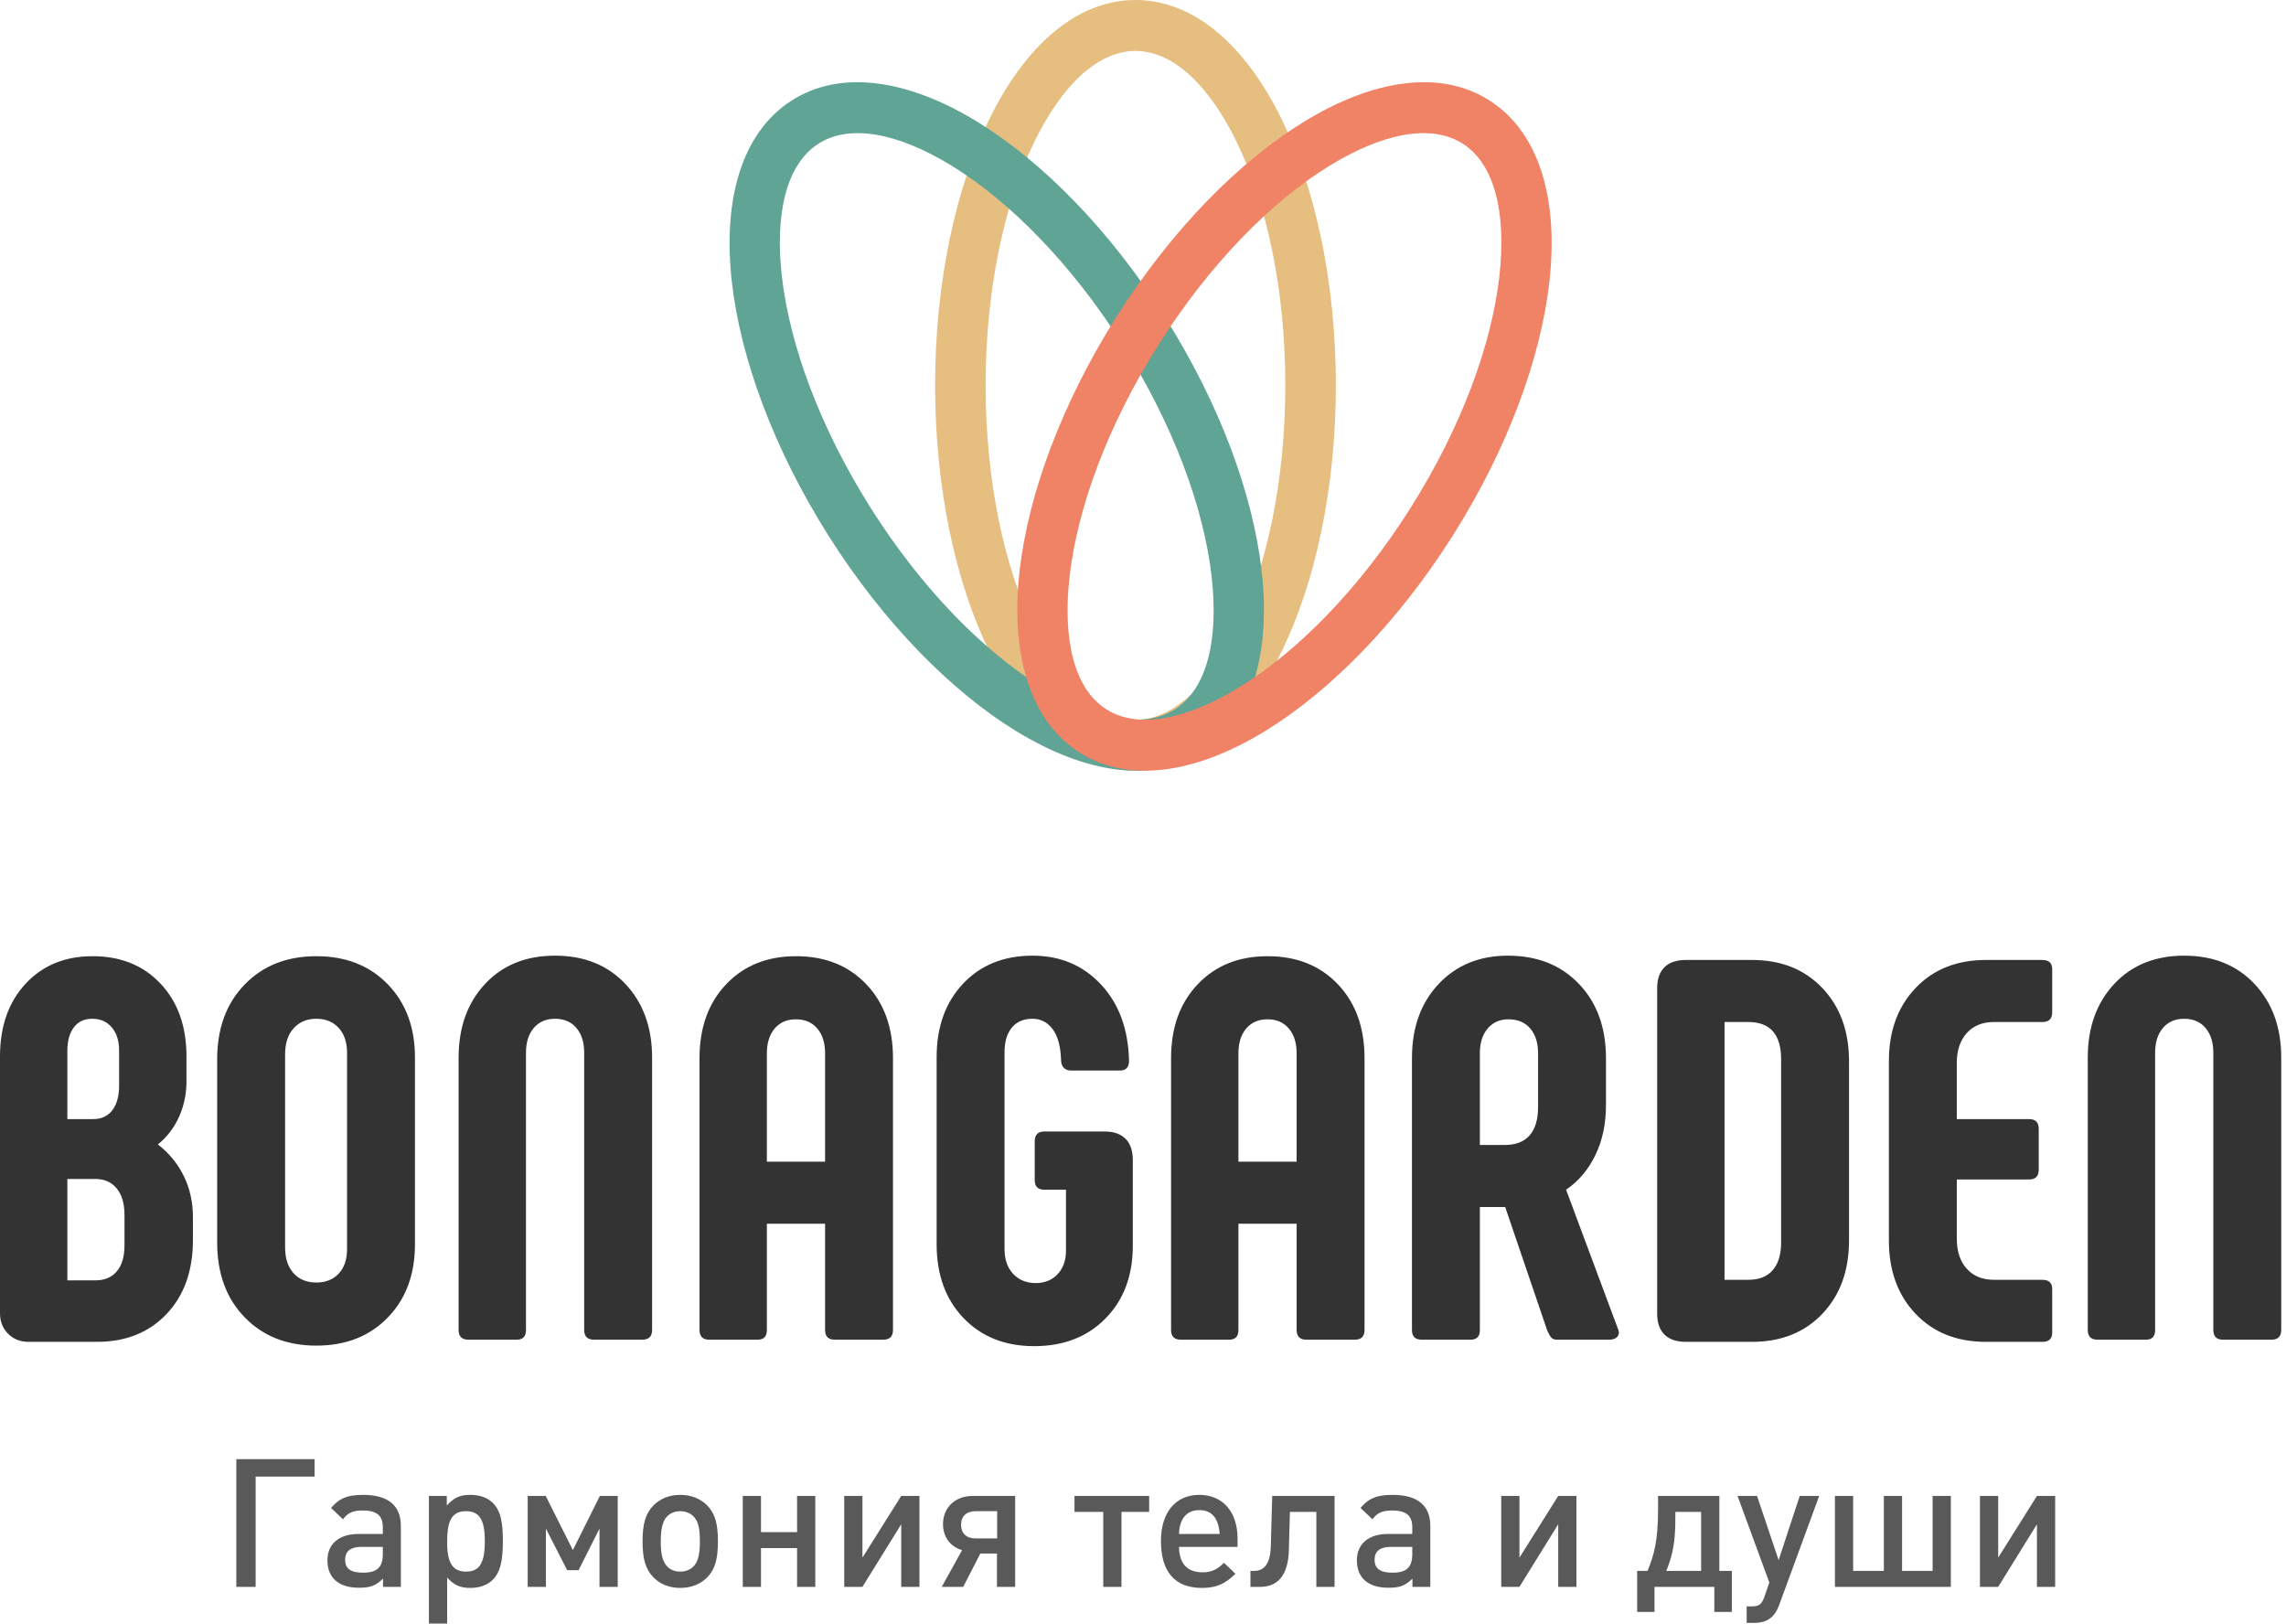
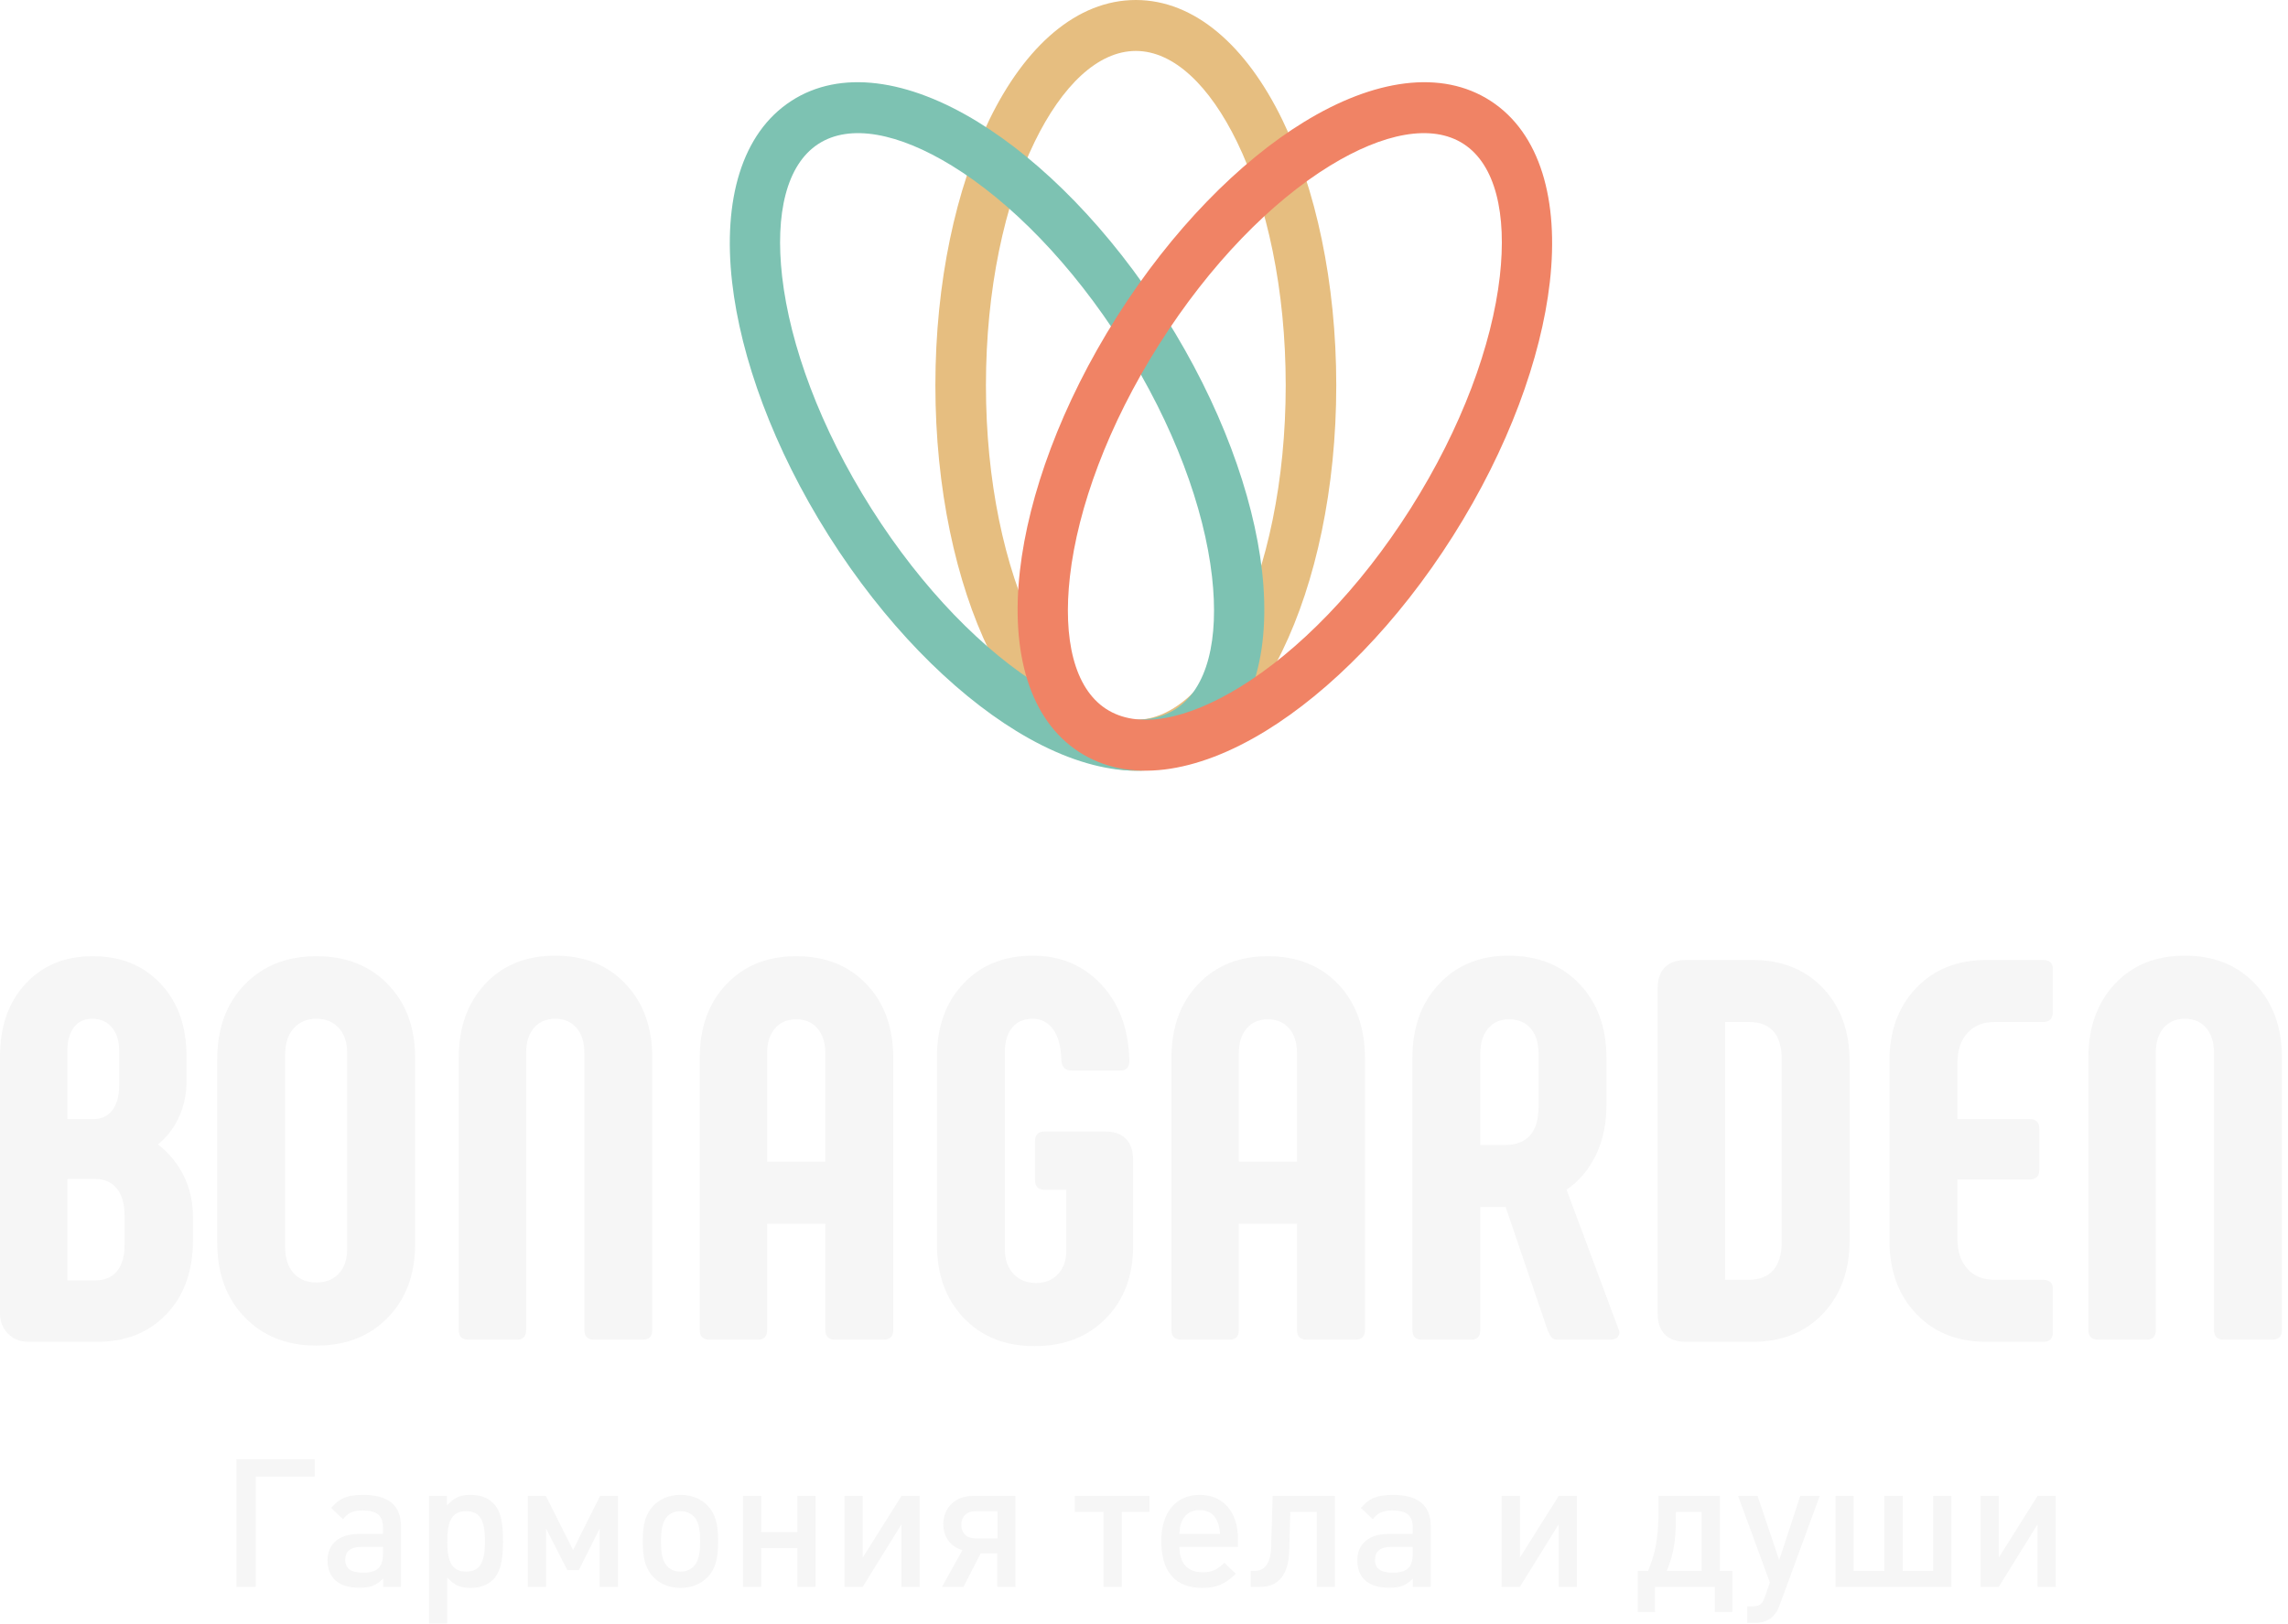
- <svg xmlns="http://www.w3.org/2000/svg" width="176" height="125" viewBox="0 0 176 125" fill="none">
-   <path d="M12.157 88.109C13.014 88.774 13.678 89.583 14.149 90.538C14.619 91.494 14.854 92.552 14.854 93.715V95.459C14.854 97.84 14.176 99.743 12.821 101.169C11.466 102.594 9.681 103.307 7.468 103.307H2.199C1.563 103.307 1.037 103.1 0.622 102.684C0.207 102.269 0 101.743 0 101.106V81.341C0 79.016 0.657 77.147 1.971 75.735C3.285 74.323 5.006 73.617 7.136 73.617C9.294 73.617 11.037 74.323 12.364 75.735C13.692 77.147 14.356 79.016 14.356 81.341V83.002C14.384 84.054 14.204 85.023 13.817 85.909C13.429 86.794 12.876 87.528 12.157 88.109ZM5.186 86.158H7.178C7.814 86.158 8.305 85.93 8.651 85.472C8.997 85.016 9.17 84.386 9.17 83.583V80.884C9.17 80.137 8.983 79.541 8.609 79.099C8.236 78.656 7.731 78.434 7.095 78.434C6.486 78.434 6.016 78.656 5.684 79.099C5.352 79.541 5.186 80.137 5.186 80.884V86.158ZM9.585 93.549C9.585 92.663 9.384 91.978 8.983 91.494C8.582 91.009 8.036 90.767 7.344 90.767H5.186V98.573H7.344C8.063 98.573 8.616 98.338 9.004 97.868C9.391 97.397 9.585 96.733 9.585 95.874V93.549ZM24.355 103.598C22.087 103.598 20.248 102.871 18.837 101.418C17.426 99.964 16.721 98.047 16.721 95.667V81.549C16.721 79.168 17.426 77.251 18.837 75.797C20.248 74.344 22.087 73.617 24.355 73.617C26.624 73.617 28.456 74.337 29.853 75.777C31.25 77.216 31.948 79.099 31.948 81.424V95.791C31.948 98.117 31.25 99.999 29.853 101.438C28.456 102.878 26.624 103.598 24.355 103.598ZM24.355 98.74C25.075 98.74 25.648 98.511 26.077 98.054C26.506 97.598 26.72 96.968 26.72 96.165V81.05C26.72 80.247 26.506 79.611 26.077 79.14C25.648 78.67 25.075 78.434 24.355 78.434C23.636 78.434 23.055 78.677 22.613 79.161C22.17 79.645 21.949 80.317 21.949 81.175V96.04C21.949 96.871 22.163 97.528 22.592 98.013C23.021 98.497 23.609 98.74 24.355 98.74ZM36.056 103.141C35.558 103.141 35.309 102.892 35.309 102.394V81.424C35.309 79.099 35.987 77.209 37.342 75.756C38.697 74.303 40.495 73.576 42.736 73.576C44.977 73.576 46.782 74.303 48.151 75.756C49.52 77.209 50.205 79.099 50.205 81.424V102.394C50.205 102.892 49.955 103.141 49.458 103.141H45.723C45.226 103.141 44.977 102.892 44.977 102.394V81.05C44.977 80.247 44.776 79.611 44.375 79.14C43.974 78.67 43.428 78.434 42.736 78.434C42.044 78.434 41.498 78.67 41.097 79.14C40.696 79.611 40.495 80.247 40.495 81.05V102.394C40.495 102.892 40.26 103.141 39.79 103.141H36.056ZM54.603 103.141C54.105 103.141 53.856 102.892 53.856 102.394V81.466C53.856 79.112 54.54 77.216 55.909 75.777C57.279 74.337 59.07 73.617 61.283 73.617C63.523 73.617 65.328 74.337 66.697 75.777C68.066 77.216 68.751 79.112 68.751 81.466V102.394C68.751 102.892 68.502 103.141 68.004 103.141H64.27C63.772 103.141 63.523 102.892 63.523 102.394V94.213H59.042V102.394C59.042 102.892 58.807 103.141 58.337 103.141H54.603ZM63.523 89.438V81.092C63.523 80.289 63.322 79.652 62.922 79.182C62.52 78.711 61.974 78.476 61.283 78.476C60.591 78.476 60.045 78.711 59.644 79.182C59.243 79.652 59.042 80.289 59.042 81.092V89.438H63.523ZM79.622 103.639C77.381 103.639 75.569 102.919 74.186 101.48C72.803 100.041 72.112 98.144 72.112 95.791V81.382C72.112 79.057 72.79 77.175 74.145 75.735C75.5 74.296 77.284 73.576 79.497 73.576C81.627 73.576 83.384 74.316 84.767 75.797C86.15 77.278 86.869 79.237 86.924 81.673C86.924 82.171 86.689 82.421 86.219 82.421H82.485C82.014 82.421 81.752 82.185 81.696 81.715C81.669 80.607 81.454 79.784 81.053 79.244C80.652 78.704 80.134 78.434 79.497 78.434C78.806 78.434 78.273 78.663 77.9 79.119C77.527 79.576 77.34 80.206 77.34 81.009V96.165C77.34 96.968 77.561 97.605 78.004 98.075C78.446 98.546 79.027 98.781 79.746 98.781C80.438 98.781 80.998 98.553 81.427 98.096C81.855 97.639 82.07 97.037 82.07 96.29V91.597H80.41C79.912 91.597 79.663 91.348 79.663 90.85V87.86C79.663 87.362 79.912 87.113 80.41 87.113H85.057C85.749 87.113 86.281 87.3 86.654 87.673C87.028 88.047 87.215 88.594 87.215 89.314V95.916C87.215 98.214 86.516 100.075 85.119 101.501C83.722 102.926 81.89 103.639 79.622 103.639ZM90.907 103.141C90.41 103.141 90.161 102.892 90.161 102.394V81.466C90.161 79.112 90.845 77.216 92.214 75.777C93.584 74.337 95.375 73.617 97.588 73.617C99.828 73.617 101.633 74.337 103.002 75.777C104.371 77.216 105.056 79.112 105.056 81.466V102.394C105.056 102.892 104.807 103.141 104.309 103.141H100.575C100.077 103.141 99.828 102.892 99.828 102.394V94.213H95.347V102.394C95.347 102.892 95.112 103.141 94.642 103.141H90.907ZM99.828 89.438V81.092C99.828 80.289 99.627 79.652 99.226 79.182C98.825 78.711 98.279 78.476 97.588 78.476C96.896 78.476 96.35 78.711 95.949 79.182C95.547 79.652 95.347 80.289 95.347 81.092V89.438H99.828ZM109.454 103.141C108.956 103.141 108.707 102.892 108.707 102.394V81.466C108.707 79.112 109.392 77.209 110.761 75.756C112.13 74.303 113.908 73.576 116.093 73.576C118.361 73.576 120.187 74.303 121.57 75.756C122.953 77.209 123.644 79.112 123.644 81.466V85.078C123.644 86.518 123.375 87.798 122.835 88.919C122.296 90.04 121.542 90.933 120.574 91.597L124.599 102.394L124.64 102.56C124.64 102.753 124.571 102.899 124.432 102.996C124.294 103.093 124.115 103.141 123.893 103.141H119.868C119.675 103.141 119.53 103.086 119.433 102.975C119.336 102.864 119.232 102.684 119.122 102.435L115.885 92.926H113.935V102.394C113.935 102.892 113.7 103.141 113.23 103.141H109.454ZM115.844 88.151C116.701 88.151 117.344 87.902 117.773 87.404C118.202 86.905 118.416 86.185 118.416 85.244V81.092C118.416 80.289 118.216 79.652 117.815 79.182C117.413 78.711 116.853 78.476 116.134 78.476C115.47 78.476 114.938 78.711 114.537 79.182C114.136 79.652 113.935 80.289 113.935 81.092V88.151H115.844ZM129.785 103.307C129.066 103.307 128.519 103.12 128.146 102.747C127.773 102.373 127.586 101.84 127.586 101.148V76.067C127.586 75.375 127.773 74.843 128.146 74.469C128.519 74.095 129.066 73.908 129.785 73.908H134.888C137.129 73.908 138.934 74.628 140.303 76.067C141.672 77.507 142.357 79.389 142.357 81.715V95.501C142.357 97.826 141.672 99.709 140.303 101.148C138.934 102.588 137.129 103.307 134.888 103.307H129.785ZM134.598 98.532C135.428 98.532 136.057 98.283 136.486 97.785C136.915 97.286 137.129 96.58 137.129 95.667V81.549C137.129 79.639 136.285 78.683 134.598 78.683H132.772V98.532H134.598ZM152.896 103.307C150.655 103.307 148.85 102.588 147.481 101.148C146.112 99.709 145.427 97.826 145.427 95.501V81.673C145.427 79.376 146.112 77.507 147.481 76.067C148.85 74.628 150.655 73.908 152.896 73.908H157.252C157.75 73.908 157.999 74.144 157.999 74.614V77.936C157.999 78.434 157.75 78.683 157.252 78.683H153.518C152.633 78.683 151.935 78.967 151.423 79.535C150.911 80.102 150.655 80.87 150.655 81.839V86.158H156.215C156.713 86.158 156.962 86.407 156.962 86.905V90.061C156.962 90.559 156.713 90.808 156.215 90.808H150.655V95.376C150.655 96.345 150.911 97.113 151.423 97.681C151.935 98.248 152.633 98.532 153.518 98.532H157.252C157.75 98.532 157.999 98.767 157.999 99.238V102.601C157.999 103.072 157.75 103.307 157.252 103.307H152.896ZM161.485 103.141C160.987 103.141 160.738 102.892 160.738 102.394V81.424C160.738 79.099 161.415 77.209 162.771 75.756C164.126 74.303 165.924 73.576 168.165 73.576C170.405 73.576 172.21 74.303 173.579 75.756C174.948 77.209 175.633 79.099 175.633 81.424V102.394C175.633 102.892 175.384 103.141 174.886 103.141H171.152C170.654 103.141 170.405 102.892 170.405 102.394V81.05C170.405 80.247 170.204 79.611 169.803 79.14C169.402 78.67 168.856 78.434 168.165 78.434C167.473 78.434 166.927 78.67 166.526 79.14C166.125 79.611 165.924 80.247 165.924 81.05V102.394C165.924 102.892 165.689 103.141 165.219 103.141H161.485Z" fill="#333333" />
-   <path d="M24.22 113.681V112.342H18.196V122.17H19.682V113.681H24.22ZM30.863 122.17V117.491C30.863 115.903 29.886 115.089 27.947 115.089C27.287 115.089 26.792 115.172 26.393 115.365C26.049 115.517 25.871 115.682 25.486 116.096L26.407 116.966C26.613 116.704 26.765 116.566 26.971 116.469C27.218 116.345 27.507 116.29 27.906 116.29C29.006 116.29 29.474 116.676 29.474 117.587V118.098H27.603C26.118 118.098 25.21 118.857 25.21 120.127C25.21 121.48 26.077 122.239 27.631 122.239C28.456 122.239 28.91 122.115 29.488 121.535V122.17H30.863ZM29.474 119.644C29.474 120.665 29.034 121.08 27.947 121.08C26.998 121.08 26.572 120.762 26.572 120.086C26.572 119.423 26.998 119.092 27.823 119.092H29.474V119.644ZM38.716 118.691C38.716 117.863 38.675 117.394 38.565 116.897C38.289 115.682 37.437 115.089 36.199 115.089C35.36 115.089 34.961 115.323 34.398 115.903V115.172H33.022V125H34.425V121.452C34.948 122.032 35.415 122.253 36.213 122.253C36.928 122.253 37.533 122.032 37.946 121.618C38.496 121.066 38.716 120.21 38.716 118.691ZM37.327 118.664C37.327 120.334 36.914 120.997 35.883 120.997C34.851 120.997 34.425 120.334 34.425 118.719C34.425 117.918 34.507 117.394 34.686 117.021C34.906 116.566 35.291 116.345 35.869 116.345C36.914 116.345 37.327 116.994 37.327 118.664ZM47.559 122.17V115.172H46.183L44.107 119.34L42.016 115.172H40.627V122.17H42.03V117.684L43.666 120.886H44.547L46.156 117.684V122.17H47.559ZM55.274 118.636C55.274 117.297 55.04 116.524 54.463 115.917C53.94 115.379 53.211 115.089 52.372 115.089C51.533 115.089 50.818 115.379 50.296 115.917C49.704 116.538 49.471 117.297 49.471 118.664C49.471 120.044 49.704 120.804 50.296 121.425C50.818 121.963 51.533 122.253 52.372 122.253C53.211 122.253 53.94 121.963 54.463 121.425C55.054 120.804 55.274 120.044 55.274 118.636ZM53.885 118.691C53.885 119.506 53.789 120.127 53.459 120.527C53.211 120.817 52.84 120.997 52.372 120.997C51.932 120.997 51.575 120.845 51.327 120.555C51.011 120.196 50.873 119.644 50.873 118.719C50.873 117.891 50.956 117.242 51.3 116.814C51.547 116.524 51.905 116.345 52.372 116.345C52.84 116.345 53.197 116.524 53.445 116.801C53.803 117.201 53.885 117.822 53.885 118.691ZM62.77 122.17V115.172H61.367V117.96H58.589V115.172H57.186V122.17H58.589V119.189H61.367V122.17H62.77ZM70.788 122.17V115.172H69.385L66.4 119.92V115.172H64.998V122.17H66.4L69.385 117.353V122.17H70.788ZM78.159 122.17V115.172H74.872C73.538 115.172 72.603 116.069 72.603 117.339C72.603 118.346 73.181 119.092 74.075 119.34L72.507 122.17H74.157L75.477 119.603C75.477 119.603 76.729 119.603 76.756 119.603V122.17H78.159ZM76.77 118.443H75.106C74.404 118.443 73.992 118.043 73.992 117.394C73.992 116.745 74.404 116.345 75.106 116.345H76.77V118.443ZM88.474 116.4V115.172H82.725V116.4H84.939V122.17H86.342V116.4H88.474ZM95.281 119.092V118.457C95.281 116.4 94.14 115.089 92.338 115.089C90.509 115.089 89.381 116.442 89.381 118.636C89.381 121.011 90.454 122.253 92.544 122.253C93.659 122.253 94.332 121.935 95.116 121.163L94.236 120.32C93.741 120.804 93.301 121.052 92.6 121.052C91.293 121.052 90.798 120.265 90.77 119.092H95.281ZM93.906 118.098H90.77C90.798 117.132 91.21 116.262 92.338 116.262C93.48 116.262 93.837 117.146 93.906 118.098ZM102.749 122.17V115.172H97.949L97.839 119.064C97.798 120.652 97.124 120.942 96.56 120.942H96.272V122.17H97.028C98.321 122.17 99.173 121.342 99.228 119.368L99.311 116.4H101.346V122.17H102.749ZM110.121 122.17V117.491C110.121 115.903 109.144 115.089 107.205 115.089C106.545 115.089 106.05 115.172 105.651 115.365C105.307 115.517 105.128 115.682 104.743 116.096L105.665 116.966C105.871 116.704 106.022 116.566 106.229 116.469C106.476 116.345 106.765 116.29 107.164 116.29C108.264 116.29 108.732 116.676 108.732 117.587V118.098H106.861C105.376 118.098 104.468 118.857 104.468 120.127C104.468 121.48 105.335 122.239 106.889 122.239C107.714 122.239 108.168 122.115 108.745 121.535V122.17H110.121ZM108.732 119.644C108.732 120.665 108.291 121.08 107.205 121.08C106.256 121.08 105.83 120.762 105.83 120.086C105.83 119.423 106.256 119.092 107.081 119.092H108.732V119.644ZM121.37 122.17V115.172H119.968L116.983 119.92V115.172H115.58V122.17H116.983L119.968 117.353V122.17H121.37ZM133.335 124.103V120.942H132.372V115.172H127.655V116.152C127.655 118.678 127.339 119.727 126.844 120.942H126.046V124.103H127.38V122.17H131.987V124.103H133.335ZM130.97 120.942H128.288C128.659 120.017 128.934 119.106 128.976 117.546C128.976 117.422 128.989 116.552 128.989 116.4H130.97V120.942ZM140.06 115.172H138.561L136.938 120.113L135.275 115.172H133.775L136.223 121.839L135.838 122.943C135.632 123.537 135.412 123.675 134.834 123.675H134.477V124.945H135.041C136.045 124.945 136.636 124.517 136.98 123.564L140.06 115.172ZM150.196 122.17V115.172H148.793V120.942H146.442V115.172H145.039V120.942H142.674V115.172H141.271V122.17H150.196ZM158.228 122.17V115.172H156.825L153.841 119.92V115.172H152.438V122.17H153.841L156.825 117.353V122.17H158.228Z" fill="#595959" />
-   <path d="M87.421 55.413C90.341 55.413 93.106 52.733 95.214 48.401C97.527 43.648 98.957 37.028 98.957 29.668C98.957 22.308 97.527 15.687 95.214 10.934C93.106 6.602 90.342 3.922 87.421 3.922C84.5 3.922 81.736 6.602 79.628 10.934C77.315 15.687 75.884 22.308 75.884 29.668C75.884 37.028 77.315 43.648 79.628 48.401C81.736 52.733 84.5 55.413 87.421 55.413ZM98.694 50.117C95.923 55.812 91.945 59.336 87.421 59.336C82.896 59.336 78.919 55.812 76.148 50.117C73.581 44.843 71.994 37.609 71.994 29.668C71.994 21.726 73.581 14.493 76.148 9.218C78.919 3.523 82.896 0 87.421 0C91.946 0 95.923 3.523 98.694 9.218C101.261 14.493 102.848 21.726 102.848 29.668C102.848 37.609 101.26 44.843 98.694 50.117Z" fill="#E6BE80" />
-   <path d="M60.887 7.781C64.687 5.303 69.905 6.099 75.267 9.39C80.23 12.435 85.427 17.679 89.679 24.399C93.931 31.117 96.468 38.094 97.133 43.941C97.851 50.259 96.395 55.406 92.594 57.884C88.794 60.361 83.576 59.565 78.214 56.275C73.251 53.23 68.055 47.986 63.802 41.267L63.768 41.212C59.536 34.509 57.011 27.555 56.348 21.723C55.63 15.405 57.086 10.258 60.887 7.781ZM73.267 12.758C69.177 10.248 65.424 9.492 62.978 11.086C60.533 12.681 59.649 16.459 60.197 21.277C60.797 26.566 63.133 32.94 67.059 39.144L67.079 39.175C71.001 45.363 75.732 50.157 80.214 52.907C84.304 55.417 88.058 56.172 90.503 54.578C92.948 52.984 93.832 49.206 93.284 44.387C92.683 39.099 90.348 32.724 86.422 26.521C82.496 20.318 77.756 15.512 73.267 12.758Z" fill="#5FA494" />
-   <path d="M112.655 11.086C110.209 9.492 106.456 10.248 102.366 12.757C97.876 15.512 93.137 20.317 89.211 26.52C85.285 32.725 82.949 39.099 82.348 44.387C81.8 49.206 82.684 52.984 85.13 54.578C87.575 56.172 91.329 55.417 95.419 52.907C99.908 50.153 104.648 45.347 108.574 39.144C112.5 32.94 114.836 26.566 115.437 21.277C115.984 16.458 115.101 12.681 112.655 11.086ZM100.366 9.39C105.728 6.1 110.946 5.303 114.746 7.78C118.547 10.258 120.003 15.405 119.285 21.723C118.62 27.571 116.083 34.548 111.831 41.266C107.579 47.985 102.382 53.23 97.418 56.275C92.057 59.565 86.839 60.361 83.039 57.884C79.238 55.406 77.782 50.259 78.5 43.941C79.165 38.093 81.702 31.116 85.954 24.398C90.206 17.679 95.403 12.435 100.366 9.39Z" fill="#F08365" />
+ <svg xmlns="http://www.w3.org/2000/svg" width="224" height="159" viewBox="0 0 224 159" fill="none">
+   <path d="M15.464 112.075C16.554 112.92 17.399 113.95 17.997 115.165C18.595 116.38 18.894 117.727 18.894 119.206V121.424C18.894 124.452 18.032 126.873 16.308 128.687C14.584 130.5 12.315 131.407 9.5 131.407H2.797C1.988 131.407 1.319 131.143 0.792 130.615C0.264 130.086 0 129.417 0 128.607V103.466C0 100.508 0.836 98.131 2.507 96.335C4.178 94.539 6.368 93.641 9.078 93.641C11.822 93.641 14.039 94.539 15.727 96.335C17.416 98.131 18.261 100.508 18.261 103.466V105.579C18.296 106.917 18.067 108.149 17.575 109.276C17.082 110.403 16.379 111.336 15.464 112.075V112.075ZM6.597 109.593H9.13C9.94 109.593 10.564 109.302 11.004 108.721C11.444 108.14 11.664 107.339 11.664 106.318V102.885C11.664 101.934 11.426 101.177 10.951 100.614C10.476 100.05 9.834 99.768 9.025 99.768C8.251 99.768 7.653 100.05 7.23 100.614C6.808 101.177 6.597 101.934 6.597 102.885V109.593ZM12.191 118.994C12.191 117.868 11.936 116.996 11.426 116.38C10.916 115.764 10.221 115.456 9.342 115.456H6.597V125.386H9.342C10.256 125.386 10.96 125.086 11.453 124.488C11.945 123.889 12.191 123.044 12.191 121.952V118.994V118.994ZM30.98 131.776C28.095 131.776 25.755 130.852 23.961 129.003C22.166 127.155 21.269 124.716 21.269 121.688V103.73C21.269 100.701 22.166 98.263 23.961 96.414C25.755 94.566 28.095 93.641 30.98 93.641C33.865 93.641 36.196 94.557 37.973 96.388C39.75 98.219 40.638 100.614 40.638 103.571V121.847C40.638 124.804 39.75 127.199 37.973 129.03C36.196 130.861 33.865 131.776 30.98 131.776V131.776ZM30.98 125.597C31.895 125.597 32.625 125.306 33.17 124.725C33.716 124.144 33.988 123.343 33.988 122.322V103.096C33.988 102.075 33.716 101.265 33.17 100.666C32.625 100.068 31.895 99.768 30.98 99.768C30.065 99.768 29.326 100.077 28.764 100.693C28.201 101.309 27.919 102.163 27.919 103.255V122.164C27.919 123.22 28.192 124.056 28.737 124.672C29.282 125.288 30.03 125.597 30.98 125.597V125.597ZM45.863 131.195C45.23 131.195 44.913 130.878 44.913 130.245V103.571C44.913 100.614 45.775 98.21 47.499 96.362C49.223 94.513 51.51 93.589 54.36 93.589C57.21 93.589 59.506 94.513 61.248 96.362C62.989 98.21 63.86 100.614 63.86 103.571V130.245C63.86 130.878 63.543 131.195 62.91 131.195H58.16C57.527 131.195 57.21 130.878 57.21 130.245V103.096C57.21 102.075 56.955 101.265 56.445 100.666C55.935 100.068 55.24 99.768 54.36 99.768C53.481 99.768 52.786 100.068 52.276 100.666C51.765 101.265 51.51 102.075 51.51 103.096V130.245C51.51 130.878 51.211 131.195 50.613 131.195H45.863V131.195ZM69.454 131.195C68.821 131.195 68.504 130.878 68.504 130.245V103.624C68.504 100.631 69.375 98.219 71.117 96.388C72.859 94.557 75.137 93.641 77.952 93.641C80.802 93.641 83.097 94.557 84.839 96.388C86.581 98.219 87.451 100.631 87.451 103.624V130.245C87.451 130.878 87.135 131.195 86.501 131.195H81.751C81.118 131.195 80.802 130.878 80.802 130.245V119.84H75.102V130.245C75.102 130.878 74.802 131.195 74.204 131.195H69.454ZM80.802 113.765V103.149C80.802 102.128 80.546 101.318 80.036 100.719C79.526 100.121 78.831 99.821 77.952 99.821C77.072 99.821 76.377 100.121 75.867 100.719C75.356 101.318 75.102 102.128 75.102 103.149V113.765H80.802V113.765ZM101.279 131.829C98.429 131.829 96.124 130.914 94.365 129.083C92.606 127.252 91.726 124.84 91.726 121.847V103.518C91.726 100.561 92.588 98.166 94.312 96.335C96.036 94.504 98.306 93.589 101.121 93.589C103.83 93.589 106.064 94.531 107.823 96.414C109.583 98.298 110.497 100.79 110.568 103.888C110.568 104.522 110.269 104.839 109.67 104.839H104.921C104.323 104.839 103.988 104.54 103.918 103.941C103.883 102.533 103.61 101.485 103.1 100.799C102.59 100.112 101.93 99.768 101.121 99.768C100.241 99.768 99.564 100.059 99.089 100.64C98.614 101.221 98.376 102.022 98.376 103.043V122.322C98.376 123.343 98.658 124.153 99.221 124.751C99.784 125.35 100.523 125.649 101.437 125.649C102.317 125.649 103.029 125.359 103.575 124.778C104.12 124.197 104.393 123.431 104.393 122.481V116.512H102.282C101.648 116.512 101.332 116.195 101.332 115.561V111.758C101.332 111.124 101.648 110.808 102.282 110.808H108.193C109.072 110.808 109.75 111.045 110.225 111.52C110.7 111.996 110.937 112.691 110.937 113.607V122.005C110.937 124.928 110.049 127.296 108.272 129.109C106.495 130.922 104.164 131.829 101.279 131.829V131.829ZM115.634 131.195C115.001 131.195 114.684 130.878 114.684 130.245V103.624C114.684 100.631 115.555 98.219 117.297 96.388C119.038 94.557 121.317 93.641 124.131 93.641C126.981 93.641 129.277 94.557 131.019 96.388C132.76 98.219 133.631 100.631 133.631 103.624V130.245C133.631 130.878 133.315 131.195 132.681 131.195H127.931C127.298 131.195 126.981 130.878 126.981 130.245V119.84H121.282V130.245C121.282 130.878 120.982 131.195 120.384 131.195H115.634V131.195ZM126.981 113.765V103.149C126.981 102.128 126.726 101.318 126.216 100.719C125.706 100.121 125.011 99.821 124.131 99.821C123.252 99.821 122.557 100.121 122.047 100.719C121.536 101.318 121.282 102.128 121.282 103.149V113.765H126.981V113.765ZM139.226 131.195C138.592 131.195 138.276 130.878 138.276 130.245V103.624C138.276 100.631 139.147 98.21 140.888 96.362C142.63 94.513 144.89 93.589 147.67 93.589C150.555 93.589 152.877 94.513 154.637 96.362C156.396 98.21 157.275 100.631 157.275 103.624V108.219C157.275 110.05 156.933 111.679 156.246 113.105C155.56 114.531 154.602 115.667 153.37 116.512L158.489 130.245L158.542 130.456C158.542 130.702 158.454 130.887 158.278 131.011C158.102 131.134 157.874 131.195 157.592 131.195H152.473C152.227 131.195 152.042 131.125 151.919 130.984C151.796 130.843 151.663 130.615 151.523 130.298L147.406 118.202H144.926V130.245C144.926 130.878 144.626 131.195 144.028 131.195H139.226V131.195ZM147.353 112.128C148.444 112.128 149.262 111.811 149.807 111.177C150.353 110.543 150.625 109.628 150.625 108.431V103.149C150.625 102.128 150.371 101.318 149.86 100.719C149.35 100.121 148.638 99.821 147.723 99.821C146.878 99.821 146.201 100.121 145.691 100.719C145.181 101.318 144.926 102.128 144.926 103.149V112.128H147.353ZM165.086 131.407C164.171 131.407 163.477 131.169 163.002 130.694C162.527 130.218 162.289 129.54 162.289 128.66V96.758C162.289 95.877 162.527 95.2 163.002 94.724C163.477 94.249 164.171 94.011 165.086 94.011H171.578C174.428 94.011 176.724 94.927 178.465 96.758C180.207 98.589 181.078 100.983 181.078 103.941V121.477C181.078 124.435 180.207 126.829 178.465 128.66C176.724 130.491 174.428 131.407 171.578 131.407H165.086V131.407ZM171.208 125.333C172.264 125.333 173.064 125.016 173.61 124.382C174.155 123.748 174.428 122.85 174.428 121.688V103.73C174.428 101.3 173.355 100.085 171.208 100.085H168.886V125.333H171.208V125.333ZM194.483 131.407C191.633 131.407 189.337 130.491 187.596 128.66C185.854 126.829 184.983 124.435 184.983 121.477V103.888C184.983 100.966 185.854 98.589 187.596 96.758C189.337 94.927 191.633 94.011 194.483 94.011H200.025C200.658 94.011 200.975 94.311 200.975 94.909V99.135C200.975 99.768 200.658 100.085 200.025 100.085H195.275C194.149 100.085 193.261 100.446 192.61 101.168C191.959 101.89 191.633 102.867 191.633 104.1V109.593H198.705C199.339 109.593 199.655 109.91 199.655 110.543V114.558C199.655 115.191 199.339 115.508 198.705 115.508H191.633V121.318C191.633 122.551 191.959 123.528 192.61 124.25C193.261 124.972 194.149 125.333 195.275 125.333H200.025C200.658 125.333 200.975 125.632 200.975 126.23V130.509C200.975 131.107 200.658 131.407 200.025 131.407H194.483ZM205.408 131.195C204.775 131.195 204.458 130.878 204.458 130.245V103.571C204.458 100.614 205.32 98.21 207.044 96.362C208.768 94.513 211.055 93.589 213.905 93.589C216.755 93.589 219.051 94.513 220.793 96.362C222.534 98.21 223.405 100.614 223.405 103.571V130.245C223.405 130.878 223.088 131.195 222.455 131.195H217.705C217.072 131.195 216.755 130.878 216.755 130.245V103.096C216.755 102.075 216.5 101.265 215.99 100.666C215.48 100.068 214.785 99.768 213.905 99.768C213.026 99.768 212.331 100.068 211.821 100.666C211.31 101.265 211.055 102.075 211.055 103.096V130.245C211.055 130.878 210.756 131.195 210.158 131.195H205.408Z" fill="#F6F6F6" />
+   <path d="M30.808 144.602V142.899H23.145V155.4H25.035V144.602H30.808V144.602ZM39.257 155.4V149.448C39.257 147.429 38.015 146.393 35.549 146.393C34.709 146.393 34.079 146.498 33.572 146.744C33.135 146.937 32.907 147.148 32.417 147.675L33.589 148.781C33.852 148.447 34.044 148.272 34.307 148.149C34.622 147.991 34.989 147.921 35.496 147.921C36.896 147.921 37.49 148.412 37.49 149.571V150.221H35.111C33.222 150.221 32.068 151.186 32.068 152.802C32.068 154.522 33.17 155.488 35.146 155.488C36.196 155.488 36.773 155.33 37.508 154.593V155.4H39.257V155.4ZM37.49 152.187C37.49 153.486 36.931 154.013 35.549 154.013C34.342 154.013 33.799 153.609 33.799 152.749C33.799 151.906 34.342 151.485 35.391 151.485H37.49V152.187V152.187ZM49.246 150.975C49.246 149.922 49.194 149.325 49.054 148.693C48.704 147.148 47.619 146.393 46.045 146.393C44.978 146.393 44.47 146.691 43.753 147.429V146.498H42.004V159H43.788V154.487C44.453 155.225 45.048 155.506 46.062 155.506C46.972 155.506 47.742 155.225 48.267 154.698C48.966 153.996 49.246 152.907 49.246 150.975V150.975ZM47.48 150.94C47.48 153.065 46.954 153.908 45.643 153.908C44.331 153.908 43.788 153.065 43.788 151.011C43.788 149.992 43.893 149.325 44.121 148.851C44.401 148.272 44.891 147.991 45.625 147.991C46.954 147.991 47.48 148.816 47.48 150.94V150.94ZM60.495 155.4V146.498H58.745L56.104 151.801L53.444 146.498H51.678V155.4H53.462V149.694L55.544 153.767H56.663L58.71 149.694V155.4H60.495V155.4ZM70.308 150.905C70.308 149.202 70.011 148.219 69.276 147.446C68.612 146.762 67.685 146.393 66.617 146.393C65.55 146.393 64.641 146.762 63.976 147.446C63.224 148.237 62.926 149.202 62.926 150.94C62.926 152.696 63.224 153.662 63.976 154.452C64.641 155.137 65.55 155.506 66.617 155.506C67.685 155.506 68.612 155.137 69.276 154.452C70.028 153.662 70.308 152.696 70.308 150.905ZM68.542 150.975C68.542 152.011 68.419 152.802 67.999 153.311C67.685 153.68 67.212 153.908 66.617 153.908C66.058 153.908 65.603 153.715 65.288 153.346C64.885 152.889 64.711 152.187 64.711 151.011C64.711 149.957 64.816 149.132 65.253 148.588C65.568 148.219 66.022 147.991 66.617 147.991C67.212 147.991 67.667 148.219 67.982 148.57C68.437 149.079 68.542 149.87 68.542 150.975ZM79.843 155.4V146.498H78.058V150.045H74.525V146.498H72.74V155.4H74.525V151.608H78.058V155.4H79.843ZM90.042 155.4V146.498H88.257L84.461 152.538V146.498H82.677V155.4H84.461L88.257 149.273V155.4H90.042ZM99.418 155.4V146.498H95.237C93.54 146.498 92.351 147.64 92.351 149.255C92.351 150.537 93.085 151.485 94.223 151.801L92.228 155.4H94.328L96.007 152.134C96.007 152.134 97.599 152.134 97.634 152.134V155.4H99.418ZM97.651 150.66H95.535C94.642 150.66 94.118 150.151 94.118 149.325C94.118 148.5 94.642 147.991 95.535 147.991H97.651V150.66ZM112.538 148.061V146.498H105.226V148.061H108.042V155.4H109.827V148.061H112.538ZM121.198 151.485V150.677C121.198 148.061 119.745 146.393 117.454 146.393C115.127 146.393 113.693 148.114 113.693 150.905C113.693 153.925 115.057 155.506 117.716 155.506C119.133 155.506 119.991 155.102 120.988 154.119L119.868 153.047C119.238 153.662 118.678 153.978 117.786 153.978C116.124 153.978 115.495 152.977 115.46 151.485H121.198V151.485ZM119.448 150.221H115.46C115.495 148.992 116.019 147.885 117.454 147.885C118.906 147.885 119.361 149.009 119.448 150.221ZM130.697 155.4V146.498H124.591L124.452 151.45C124.399 153.469 123.542 153.838 122.825 153.838H122.457V155.4H123.419C125.064 155.4 126.148 154.347 126.218 151.836L126.323 148.061H128.912V155.4H130.697ZM140.073 155.4V149.448C140.073 147.429 138.831 146.393 136.365 146.393C135.525 146.393 134.895 146.498 134.388 146.744C133.95 146.937 133.723 147.148 133.233 147.675L134.405 148.781C134.668 148.447 134.86 148.272 135.123 148.149C135.437 147.991 135.805 147.921 136.312 147.921C137.712 147.921 138.306 148.412 138.306 149.571V150.221H135.927C134.038 150.221 132.883 151.186 132.883 152.802C132.883 154.522 133.986 155.488 135.962 155.488C137.012 155.488 137.589 155.33 138.324 154.593V155.4H140.073V155.4ZM138.306 152.187C138.306 153.486 137.746 154.013 136.365 154.013C135.158 154.013 134.615 153.609 134.615 152.749C134.615 151.906 135.158 151.485 136.207 151.485H138.306V152.187V152.187ZM154.383 155.4V146.498H152.599L148.802 152.538V146.498H147.018V155.4H148.802L152.599 149.273V155.4H154.383ZM169.602 157.859V153.838H168.378V146.498H162.377V147.745C162.377 150.958 161.975 152.292 161.345 153.838H160.331V157.859H162.028V155.4H167.888V157.859H169.602ZM166.593 153.838H163.182C163.654 152.661 164.004 151.502 164.057 149.518C164.057 149.36 164.074 148.254 164.074 148.061H166.593V153.838ZM178.157 146.498H176.25L174.186 152.784L172.069 146.498H170.162L173.276 154.979L172.786 156.384C172.524 157.139 172.244 157.314 171.509 157.314H171.054V158.93H171.772C173.048 158.93 173.801 158.385 174.238 157.174L178.157 146.498V146.498ZM191.049 155.4V146.498H189.265V153.838H186.274V146.498H184.489V153.838H181.481V146.498H179.696V155.4H191.049ZM201.266 155.4V146.498H199.482L195.685 152.538V146.498H193.901V155.4H195.685L199.482 149.273V155.4H201.266Z" fill="#F6F6F6" />
+   <path d="M111.199 70.486C114.914 70.486 118.431 67.076 121.112 61.566C124.054 55.521 125.874 47.099 125.874 37.737C125.874 28.375 124.054 19.954 121.112 13.908C118.431 8.398 114.914 4.989 111.199 4.989C107.484 4.989 103.968 8.398 101.286 13.908C98.344 19.954 96.525 28.375 96.525 37.737C96.525 47.099 98.345 55.521 101.286 61.566C103.968 67.076 107.484 70.486 111.199 70.486ZM125.539 63.749C122.014 70.993 116.954 75.475 111.199 75.475C105.444 75.475 100.384 70.993 96.859 63.749C93.595 57.04 91.576 47.839 91.576 37.737C91.576 27.636 93.595 18.435 96.859 11.726C100.384 4.482 105.443 0 111.199 0C116.955 0 122.014 4.482 125.539 11.726C128.803 18.435 130.823 27.636 130.823 37.737C130.823 47.839 128.803 57.04 125.539 63.749V63.749Z" fill="#E6BE80" />
+   <path d="M77.449 9.897C82.283 6.746 88.92 7.758 95.74 11.944C102.053 15.817 108.663 22.488 114.072 31.035C119.48 39.581 122.708 48.455 123.554 55.893C124.467 63.929 122.614 70.477 117.78 73.628C112.946 76.779 106.31 75.767 99.489 71.582C93.176 67.709 86.566 61.039 81.157 52.492L81.113 52.422C75.731 43.895 72.518 35.049 71.675 27.632C70.761 19.596 72.614 13.048 77.449 9.897V9.897ZM93.196 16.228C87.993 13.035 83.219 12.074 80.108 14.102C76.998 16.13 75.874 20.935 76.57 27.065C77.335 33.792 80.305 41.9 85.3 49.791L85.325 49.831C90.313 57.702 96.332 63.8 102.033 67.298C107.235 70.49 112.01 71.451 115.12 69.423C118.231 67.395 119.355 62.59 118.658 56.46C117.894 49.733 114.923 41.625 109.929 33.734C104.936 25.844 98.906 19.731 93.196 16.228V16.228Z" fill="#7DC2B2" />
+   <path d="M143.298 14.102C140.187 12.074 135.413 13.035 130.21 16.227C124.499 19.731 118.47 25.844 113.477 33.734C108.483 41.626 105.512 49.733 104.747 56.46C104.05 62.59 105.175 67.395 108.285 69.423C111.396 71.451 116.171 70.49 121.373 67.298C127.084 63.794 133.113 57.681 138.106 49.791C143.101 41.899 146.072 33.791 146.836 27.065C147.533 20.935 146.408 16.13 143.298 14.102V14.102ZM127.666 11.944C134.486 7.759 141.123 6.746 145.957 9.897C150.792 13.048 152.644 19.595 151.731 27.632C150.885 35.07 147.658 43.945 142.25 52.49C136.841 61.037 130.23 67.708 123.917 71.582C117.096 75.767 110.46 76.78 105.626 73.628C100.791 70.477 98.939 63.929 99.852 55.893C100.698 48.455 103.926 39.58 109.333 31.035C114.743 22.488 121.353 15.817 127.666 11.944V11.944Z" fill="#F08365" />
</svg>
